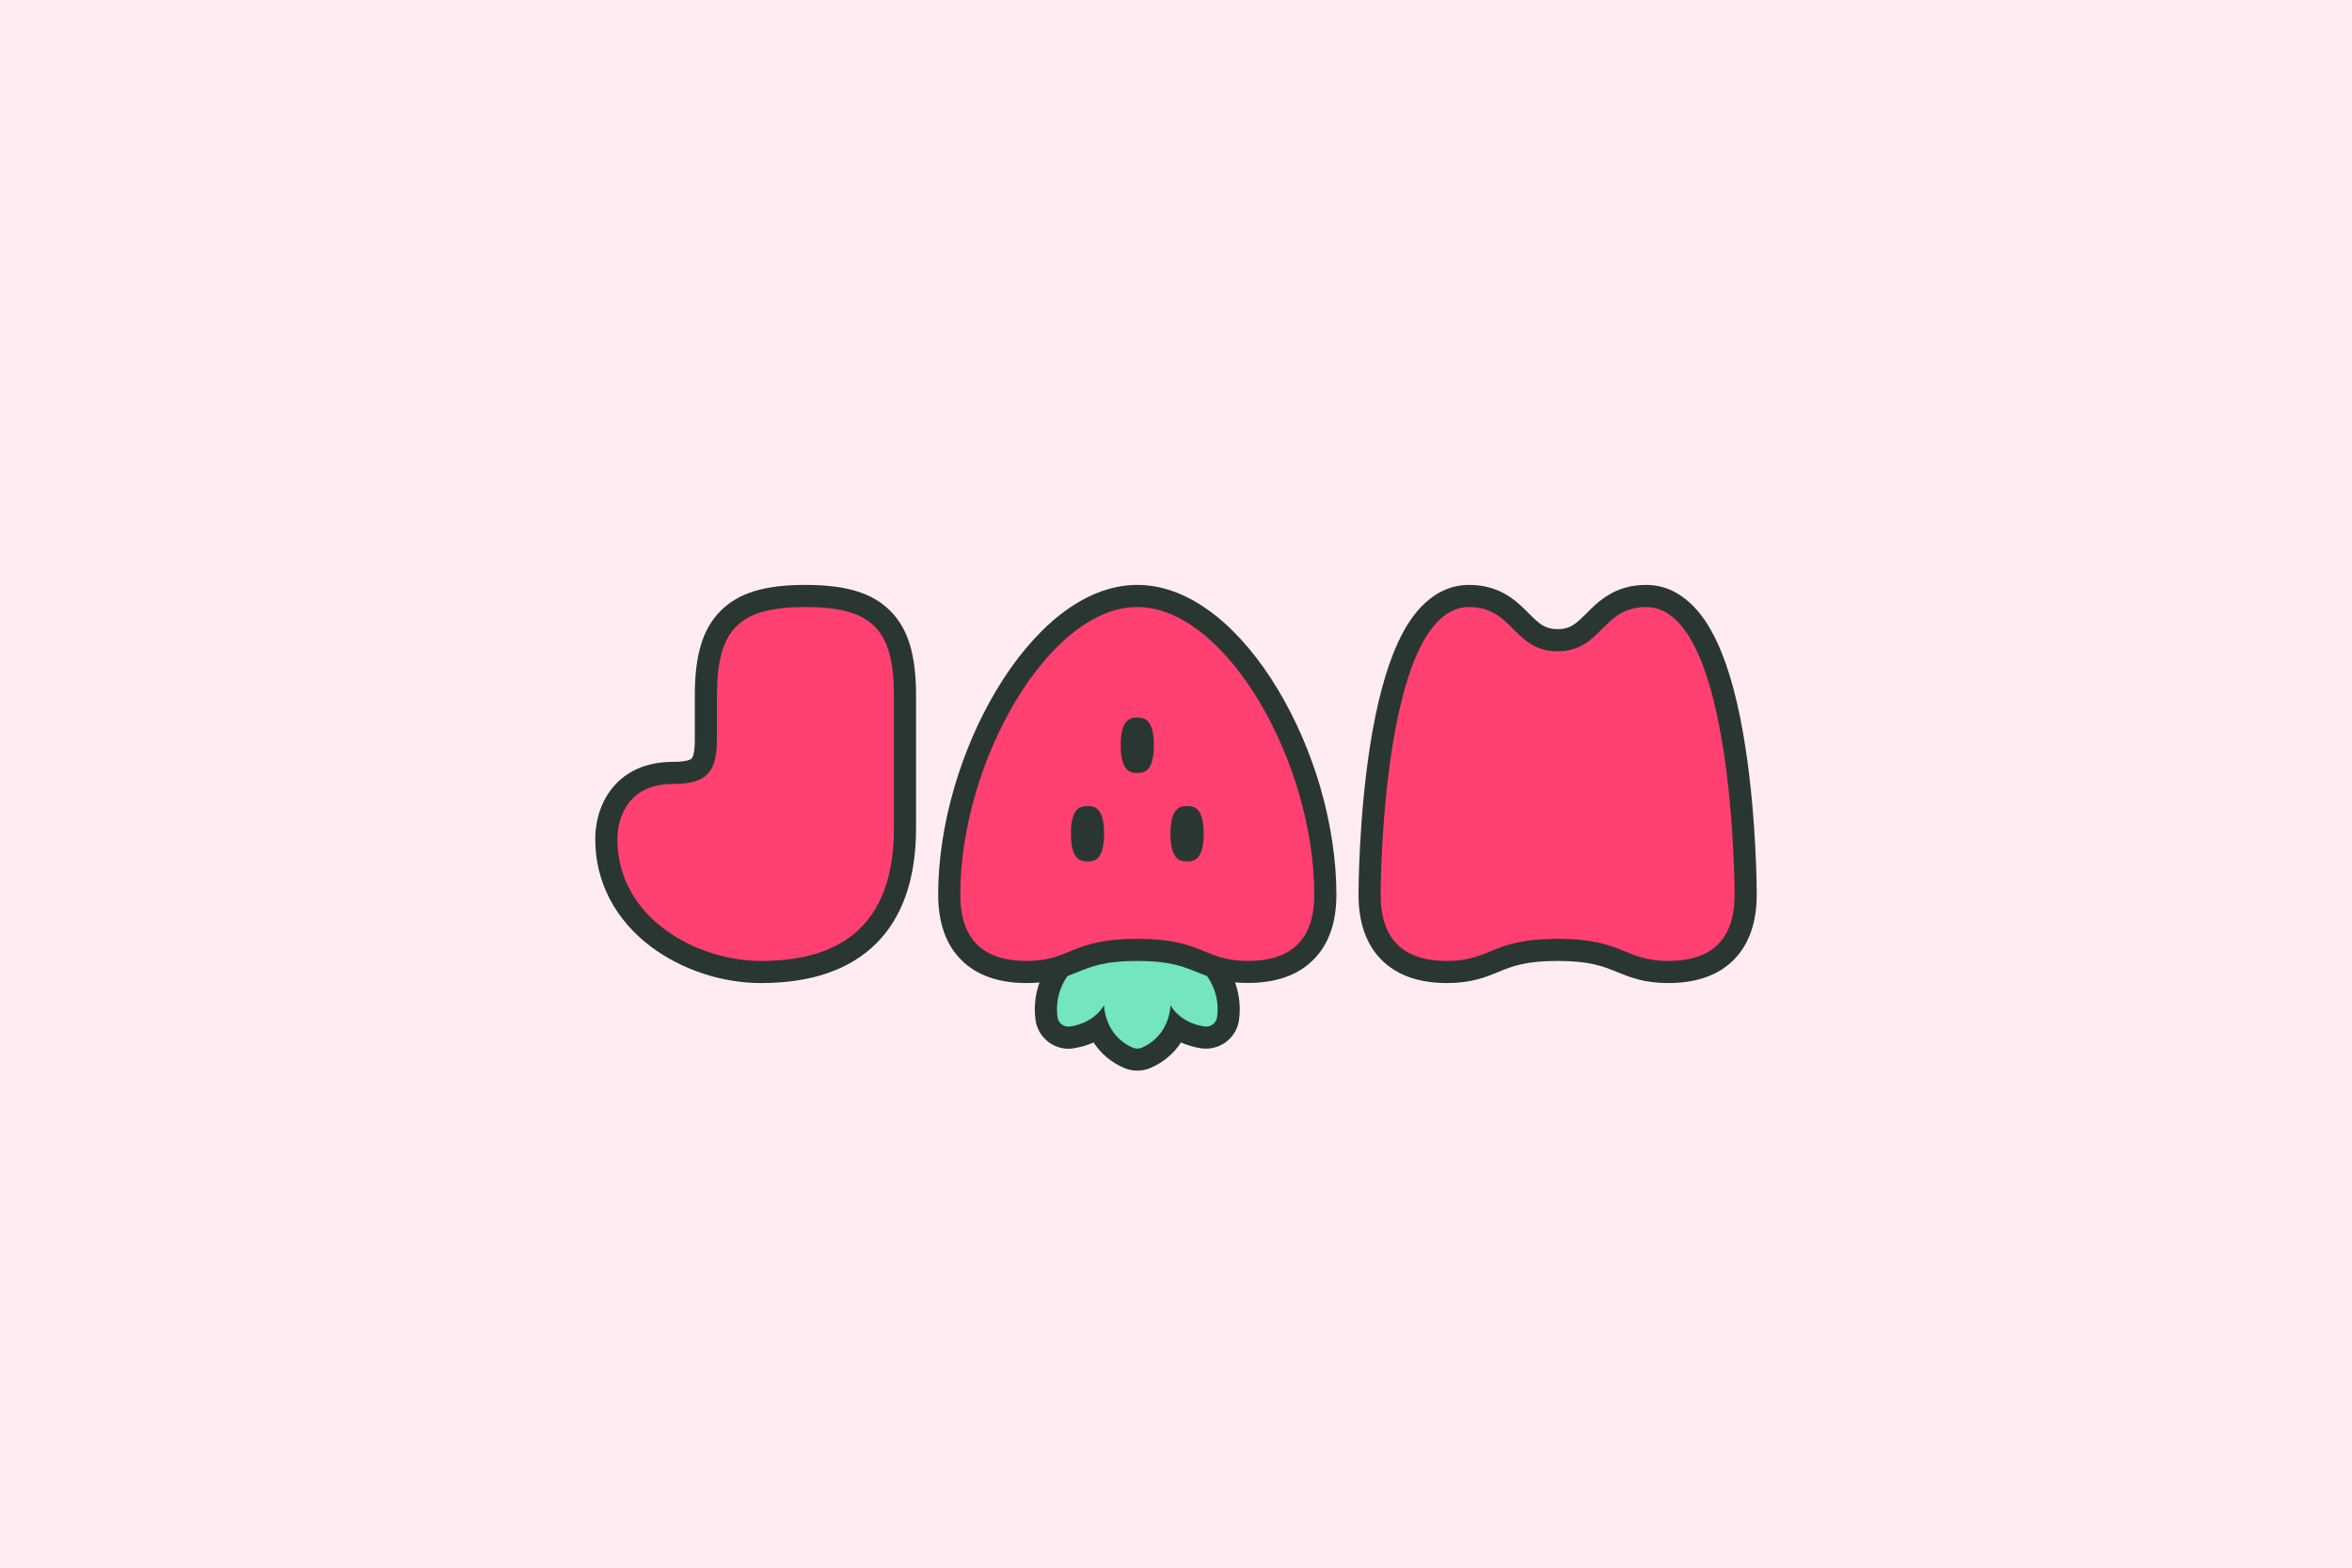
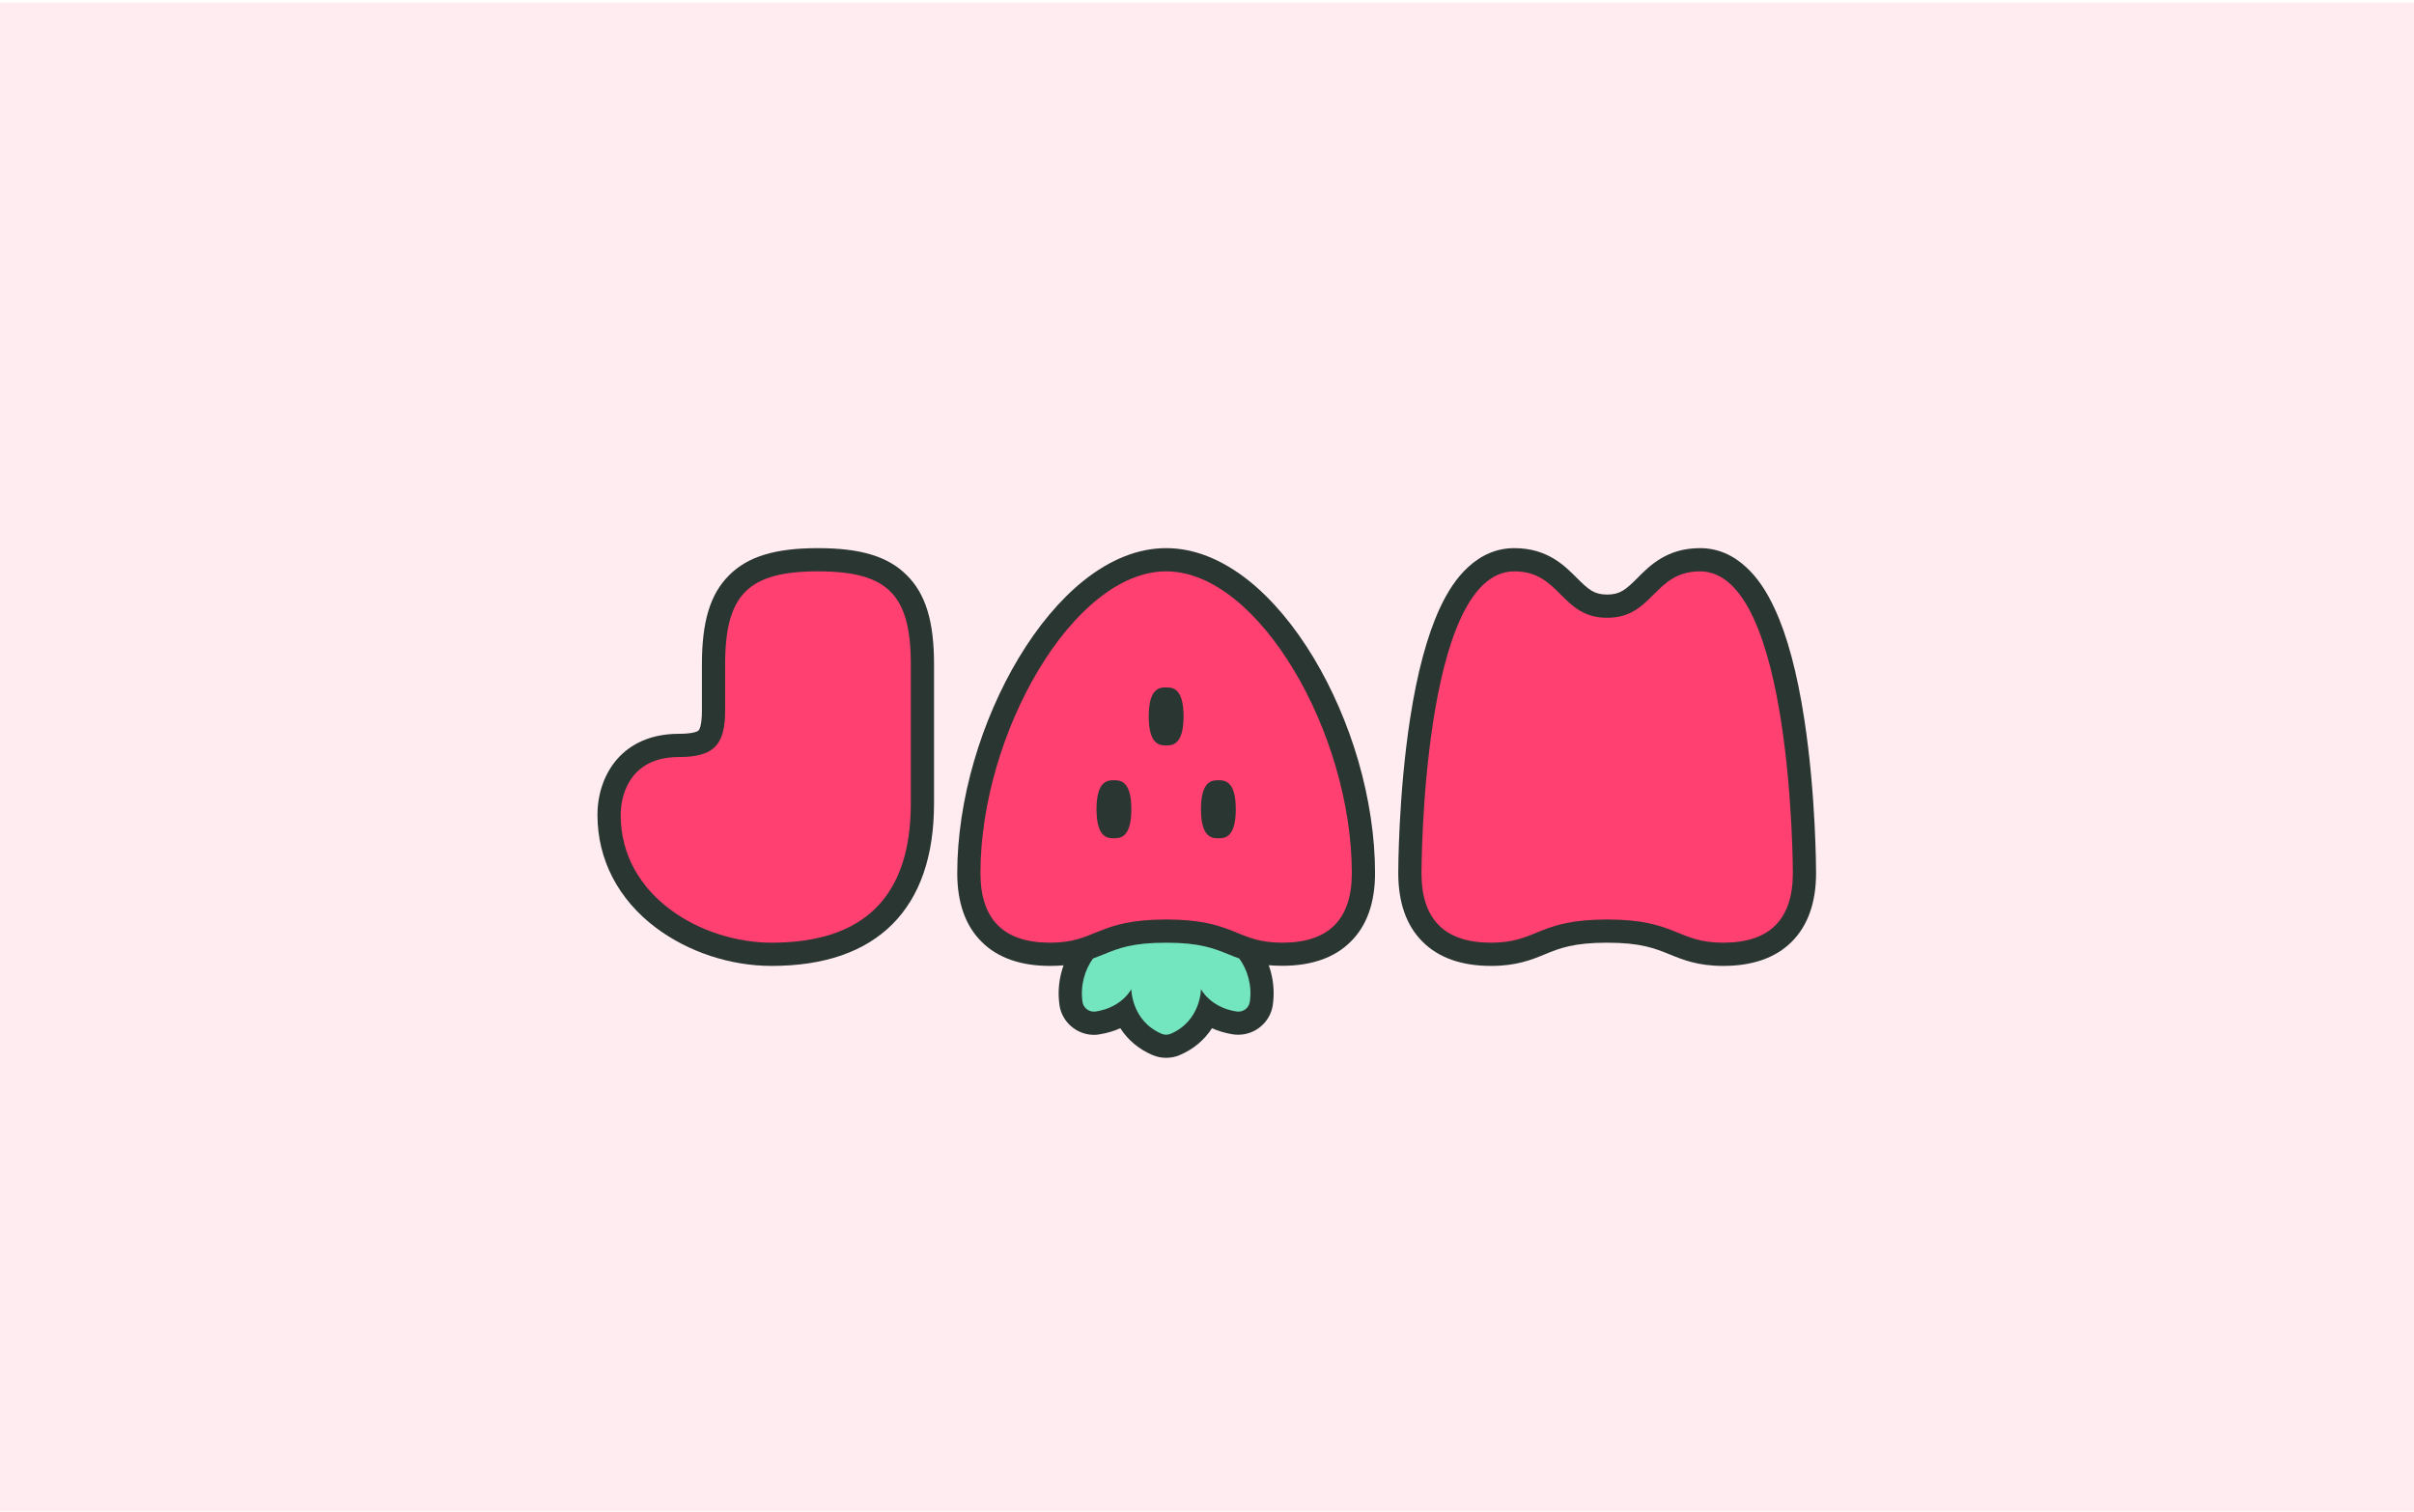
- <svg xmlns="http://www.w3.org/2000/svg" fill="none" height="1080" viewBox="0 0 1620 1080" width="1620">
-   <path d="m0 0h1620v1080h-1620z" fill="#ffecf1" />
-   <path d="m827.067 662.61c-9.905-4.039-20.115-8.229-43.734-8.229s-33.905 4.19-43.733 8.229c-2.819 1.142-5.714 2.285-8.838 3.352-8.076 9.676-11.81 23.009-9.905 35.962 1.067 7.39 7.543 12.952 15.086 12.952.762 0 1.524-.076 2.362-.152 7.695-1.143 13.562-3.962 17.981-7.01 3.2 7.543 9.295 16 21.104 21.105 1.905.838 3.886 1.219 6.019 1.219 2.134 0 4.115-.381 6.019-1.219 11.81-5.028 17.905-13.562 21.105-21.105 4.419 3.048 10.286 5.791 17.981 7.01.762.152 1.524.152 2.362.152 7.543 0 14.019-5.562 15.086-12.952 1.828-12.953-1.829-26.286-9.905-35.962-3.276-1.067-6.095-2.21-8.99-3.352z" fill="#73e5bf" />
-   <g fill="#ff4070">
-     <path d="m1149.05 669.619c-15.16 0-23.93-3.581-32.46-7.01-9.9-4.038-20.11-8.228-43.73-8.228s-33.91 4.19-43.74 8.228c-8.45 3.429-17.22 7.01-32.453 7.01-17.296 0-30.629-4.571-39.696-13.638-9.066-9.067-13.638-22.4-13.638-39.695 0-.534.076-50.667 7.695-100.191 10.819-70.019 31.239-105.524 60.872-105.524 18.37 0 28.12 9.677 35.89 17.448 7.24 7.314 12.95 13.029 25.07 13.029 12.11 0 17.83-5.715 25.06-13.029 7.78-7.771 17.53-17.448 35.89-17.448 29.64 0 50.06 35.505 60.88 105.524 7.61 49.524 7.69 99.734 7.69 100.191 0 17.295-4.57 30.628-13.64 39.695-9.06 9.067-22.4 13.638-39.69 13.638z" />
-     <path d="m859.524 669.619c-15.162 0-23.924-3.581-32.457-7.01-9.905-4.038-20.115-8.228-43.734-8.228s-33.904 4.19-43.733 8.228c-8.457 3.429-17.219 7.01-32.457 7.01-17.295 0-30.629-4.571-39.695-13.638-9.067-9.067-13.639-22.4-13.639-39.695 0-45.029 14.629-96.381 39.162-137.219 26.134-43.505 59.048-68.496 90.362-68.496 31.315 0 64.229 24.991 90.362 68.496 24.533 40.914 39.162 92.19 39.162 137.219 0 17.295-4.571 30.628-13.638 39.695s-22.4 13.638-39.695 13.638z" />
-     <path d="m524.286 669.619c-25.448 0-51.353-8.533-71.238-23.467-22.857-17.066-35.429-41.219-35.429-67.962 0-21.104 11.962-45.714 45.714-45.714 18.591 0 22.858-4.266 22.858-22.857v-30.476c0-49.981 18.59-68.572 68.571-68.572s68.571 18.591 68.571 68.572v91.428c0 32.458-8.457 57.296-25.066 73.981-16.686 16.61-41.524 25.067-73.981 25.067z" />
-   </g>
+ <svg xmlns="http://www.w3.org/2000/svg" fill="none" height="501" viewBox="0 0 800 501" width="800">
+   <path d="m0 .9h800v500h-800z" fill="#ffecf1" />
+   <path d="m408.539 312.746c-5-2.038-10.154-4.154-22.077-4.154s-17.116 2.116-22.077 4.154c-1.423.577-2.885 1.154-4.462 1.692-4.077 4.885-5.961 11.616-5 18.154.539 3.731 3.808 6.539 7.616 6.539.384 0 .769-.039 1.192-.077 3.884-.577 6.846-2 9.077-3.539 1.615 3.808 4.692 8.077 10.654 10.654.961.423 1.961.616 3.038.616s2.077-.193 3.039-.616c5.961-2.538 9.038-6.846 10.653-10.654 2.231 1.539 5.193 2.923 9.077 3.539.385.077.77.077 1.193.077 3.807 0 7.077-2.808 7.615-6.539.923-6.538-.923-13.269-5-18.154-1.654-.538-3.077-1.115-4.538-1.692z" fill="#73e5bf" />
+   <path d="m571.077 316.284c-7.654 0-12.077-1.807-16.385-3.538-5-2.038-10.154-4.154-22.077-4.154s-17.115 2.116-22.077 4.154c-4.269 1.731-8.692 3.538-16.384 3.538-8.731 0-15.462-2.307-20.039-6.884s-6.884-11.308-6.884-20.039c0-.269.038-25.577 3.884-50.577 5.462-35.346 15.77-53.269 30.731-53.269 9.269 0 14.192 4.885 18.115 8.808 3.654 3.692 6.539 6.577 12.654 6.577 6.116 0 9-2.885 12.654-6.577 3.923-3.923 8.846-8.808 18.116-8.808 14.961 0 25.269 17.923 30.73 53.269 3.846 25 3.885 50.347 3.885 50.577 0 8.731-2.308 15.462-6.885 20.039s-11.307 6.884-20.038 6.884z" fill="#ff4070" />
+   <path d="m424.923 316.284c-7.654 0-12.077-1.807-16.385-3.538-5-2.038-10.153-4.154-22.076-4.154-11.924 0-17.116 2.116-22.077 4.154-4.27 1.731-8.693 3.538-16.385 3.538-8.731 0-15.462-2.307-20.038-6.884-4.577-4.577-6.885-11.308-6.885-20.039 0-22.73 7.385-48.653 19.769-69.269 13.192-21.961 29.808-34.577 45.616-34.577 15.807 0 32.423 12.616 45.615 34.577 12.385 20.654 19.769 46.539 19.769 69.269 0 8.731-2.308 15.462-6.884 20.039-4.577 4.577-11.308 6.884-20.039 6.884z" fill="#ff4070" />
+   <path d="m255.692 316.284c-12.846 0-25.923-4.307-35.961-11.846-11.539-8.615-17.885-20.807-17.885-34.307 0-10.654 6.039-23.077 23.077-23.077 9.385 0 11.539-2.154 11.539-11.539v-15.384c0-25.231 9.384-34.616 34.615-34.616s34.615 9.385 34.615 34.616v46.153c0 16.385-4.269 28.924-12.653 37.347-8.424 8.384-20.962 12.653-37.347 12.653z" fill="#ff4070" />
  <g fill="#2a3632">
-     <path d="m749.048 555.333c-3.81 0-11.429 0-11.429 19.048s7.619 19.048 11.429 19.048c3.809 0 11.428 0 11.428-19.048s-7.619-19.048-11.428-19.048z" />
-     <path d="m817.619 555.333c-3.809 0-11.428 0-11.428 19.048s7.619 19.048 11.428 19.048c3.81 0 11.429 0 11.429-19.048s-7.619-19.048-11.429-19.048z" />
-     <path d="m783.333 494.381c-3.809 0-11.428 0-11.428 19.048 0 19.047 7.619 19.047 11.428 19.047 3.81 0 11.429 0 11.429-19.047 0-19.048-7.619-19.048-11.429-19.048z" />
-     <path d="m1133.81 418.19c60.95 0 60.95 198.096 60.95 198.096 0 30.476-15.24 45.714-45.71 45.714-30.48 0-30.48-15.238-76.19-15.238-45.72 0-45.72 15.238-76.193 15.238-30.477 0-45.715-15.238-45.715-45.714 0 0 0-198.096 60.948-198.096 30.48 0 30.48 30.477 60.96 30.477 30.47 0 30.47-30.477 60.95-30.477zm0-15.238c-21.56 0-32.91 11.353-41.22 19.734-7.47 7.466-11.2 10.743-19.73 10.743-8.54 0-12.27-3.277-19.74-10.743-8.3-8.381-19.65-19.734-41.22-19.734-11.27 0-21.481 4.267-30.471 12.572-7.086 6.552-13.181 15.466-18.591 27.2-8.152 17.752-14.705 41.981-19.352 72.152-7.696 50.134-7.772 99.353-7.772 101.41 0 19.352 5.334 34.514 15.924 45.028 10.514 10.591 25.676 15.924 45.029 15.924 16.683 0 26.593-4.038 35.273-7.619 9.6-3.962 18.75-7.619 40.92-7.619s31.24 3.733 40.91 7.619c8.76 3.581 18.59 7.619 35.28 7.619 19.35 0 34.51-5.333 45.03-15.924 10.51-10.514 15.92-25.676 15.92-45.028 0-2.057-.08-51.276-7.77-101.334-4.65-30.171-11.13-54.476-19.35-72.152-5.41-11.733-11.51-20.648-18.59-27.2-8.99-8.381-19.2-12.648-30.48-12.648z" />
-     <path d="m909.429 542.457c-6.934-23.847-17.067-47.162-29.181-67.352-12.572-20.953-27.277-38.476-42.591-50.743-17.828-14.172-36.114-21.41-54.324-21.41-18.209 0-36.495 7.238-54.247 21.41-15.315 12.267-30.019 29.79-42.591 50.743-12.114 20.19-22.247 43.505-29.181 67.352-7.314 24.914-11.123 50.438-11.123 73.829 0 19.352 5.333 34.514 15.923 45.028 10.515 10.591 25.677 15.924 45.029 15.924 3.2 0 6.095-.152 8.838-.381-2.971 8.229-3.962 17.295-2.667 26.133 1.6 11.124 11.353 19.505 22.629 19.505 1.143 0 2.362-.076 3.505-.304 5.257-.839 9.904-2.286 13.79-4.039 5.029 7.772 12.191 13.791 21.105 17.6 2.895 1.219 5.867 1.829 8.99 1.829 3.124 0 6.172-.61 8.991-1.829 8.914-3.809 16.076-9.828 21.105-17.6 3.962 1.753 8.533 3.2 13.79 4.039 1.143.152 2.362.228 3.505.228 11.276 0 21.028-8.381 22.628-19.505 1.296-8.838.305-17.904-2.666-26.133 2.743.229 5.638.381 8.838.381 19.352 0 34.514-5.333 45.028-15.924 10.591-10.438 15.924-25.6 15.924-44.952 0-23.391-3.809-48.915-11.047-73.829zm-71.162 158.324c-.534 3.809-3.81 6.476-7.543 6.476-.381 0-.762 0-1.143-.076-17.371-2.667-23.39-14.705-23.39-14.705s0 20.8-19.886 29.334c-.991.381-1.981.609-2.972.609-.99 0-2.057-.228-2.971-.609-19.886-8.534-19.886-29.334-19.886-29.334s-6.019 12.038-23.39 14.705c-.381.076-.762.076-1.143.076-3.733 0-7.01-2.667-7.543-6.476-1.524-10.819 1.6-21.105 6.933-28.419 2.515-.914 4.877-1.829 7.086-2.743 9.6-3.962 18.743-7.619 40.914-7.619 22.172 0 31.238 3.733 40.915 7.619 2.285.914 4.571 1.905 7.085 2.743 5.334 7.314 8.534 17.6 6.934 28.419zm21.257-38.781c-30.476 0-30.476-15.238-76.191-15.238-45.714 0-45.714 15.238-76.19 15.238s-45.714-15.238-45.714-45.714c0-91.429 60.952-198.096 121.904-198.096 60.953 0 121.905 106.667 121.905 198.096 0 30.476-15.238 45.714-45.714 45.714z" />
-     <path d="m554.762 418.19c45.714 0 60.952 15.239 60.952 60.953v91.428c0 60.953-30.476 91.429-91.428 91.429-45.715 0-99.048-30.476-99.048-83.81 0-15.238 7.619-38.095 38.095-38.095 22.857 0 30.477-7.619 30.477-30.476v-30.476c0-45.714 15.238-60.953 60.952-60.953zm0-15.238c-28.114 0-46.095 5.486-58.362 17.829-12.343 12.267-17.829 30.248-17.829 58.362v30.476c0 10.286-1.828 12.648-2.209 13.029s-2.743 2.209-13.029 2.209c-36.876 0-53.333 26.819-53.333 53.333 0 29.181 13.638 55.467 38.476 74.058 21.181 15.847 48.762 24.99 75.81 24.99 34.514 0 61.181-9.219 79.314-27.352 18.133-18.134 27.352-44.8 27.352-79.315v-91.428c0-28.114-5.485-46.095-17.828-58.362-12.267-12.343-30.248-17.829-58.362-17.829z" />
+     <path d="m369.154 258.592c-1.923 0-5.769 0-5.769 9.616 0 9.615 3.846 9.615 5.769 9.615s5.769 0 5.769-9.615c0-9.616-3.846-9.616-5.769-9.616z" />
+     <path d="m403.769 258.592c-1.923 0-5.769 0-5.769 9.616 0 9.615 3.846 9.615 5.769 9.615s5.77 0 5.77-9.615c0-9.616-3.847-9.616-5.77-9.616z" />
+     <path d="m386.462 227.823c-1.923 0-5.77 0-5.77 9.615 0 9.616 3.847 9.616 5.77 9.616s5.769 0 5.769-9.616c0-9.615-3.846-9.615-5.769-9.615z" />
+     <path d="m563.385 189.361c30.769 0 30.769 100 30.769 100 0 15.385-7.692 23.077-23.077 23.077s-15.385-7.692-38.461-7.692c-23.077 0-23.077 7.692-38.462 7.692s-23.077-7.692-23.077-23.077c0 0 0-100 30.769-100 15.385 0 15.385 15.385 30.77 15.385 15.384 0 15.384-15.385 30.769-15.385zm0-7.692c-10.885 0-16.616 5.731-20.808 9.962-3.769 3.769-5.654 5.423-9.961 5.423-4.308 0-6.193-1.654-9.962-5.423-4.192-4.231-9.923-9.962-20.808-9.962-5.692 0-10.846 2.154-15.384 6.346-3.577 3.308-6.654 7.808-9.385 13.731-4.115 8.962-7.423 21.192-9.769 36.423-3.885 25.308-3.923 50.154-3.923 51.192 0 9.77 2.692 17.424 8.038 22.731 5.308 5.346 12.962 8.039 22.731 8.039 8.423 0 13.423-2.039 17.808-3.846 4.846-2 9.461-3.847 20.654-3.847 11.192 0 15.769 1.885 20.653 3.847 4.423 1.807 9.385 3.846 17.808 3.846 9.769 0 17.423-2.693 22.731-8.039 5.308-5.307 8.038-12.961 8.038-22.731 0-1.038-.038-25.884-3.923-51.153-2.346-15.231-5.615-27.5-9.769-36.423-2.731-5.924-5.808-10.424-9.385-13.731-4.538-4.231-9.692-6.385-15.384-6.385z" />
+     <path d="m450.116 252.092c-3.5-12.038-8.616-23.807-14.731-34-6.346-10.577-13.769-19.423-21.5-25.615-9-7.154-18.231-10.808-27.423-10.808-9.193 0-18.423 3.654-27.385 10.808-7.731 6.192-15.154 15.038-21.5 25.615-6.115 10.193-11.231 21.962-14.731 34-3.692 12.577-5.615 25.462-5.615 37.269 0 9.77 2.692 17.424 8.038 22.731 5.308 5.346 12.962 8.039 22.731 8.039 1.616 0 3.077-.077 4.462-.193-1.5 4.154-2 8.731-1.346 13.193.807 5.615 5.73 9.846 11.423 9.846.577 0 1.192-.039 1.769-.154 2.654-.423 5-1.154 6.961-2.038 2.539 3.923 6.154 6.961 10.654 8.884 1.462.616 2.962.923 4.539.923s3.115-.307 4.538-.923c4.5-1.923 8.116-4.961 10.654-8.884 2 .884 4.308 1.615 6.962 2.038.576.077 1.192.115 1.769.115 5.692 0 10.615-4.23 11.423-9.846.654-4.461.154-9.038-1.346-13.192 1.384.115 2.846.192 4.461.192 9.769 0 17.423-2.692 22.731-8.038 5.346-5.269 8.038-12.923 8.038-22.693 0-11.807-1.923-24.692-5.576-37.269zm-35.924 79.923c-.269 1.923-1.923 3.27-3.807 3.27-.193 0-.385 0-.577-.039-8.769-1.346-11.808-7.423-11.808-7.423s0 10.5-10.038 14.808c-.5.192-1 .307-1.5.307s-1.039-.115-1.5-.307c-10.039-4.308-10.039-14.808-10.039-14.808s-3.038 6.077-11.807 7.423c-.193.039-.385.039-.577.039-1.885 0-3.539-1.347-3.808-3.27-.769-5.461.808-10.653 3.5-14.346 1.269-.461 2.461-.923 3.577-1.384 4.846-2 9.461-3.847 20.654-3.847 11.192 0 15.769 1.885 20.654 3.847 1.153.461 2.307.961 3.576 1.384 2.693 3.693 4.308 8.885 3.5 14.346zm10.731-19.577c-15.384 0-15.384-7.692-38.461-7.692s-23.077 7.692-38.462 7.692c-15.384 0-23.077-7.692-23.077-23.077 0-46.153 30.769-100 61.539-100 30.769 0 61.538 53.847 61.538 100 0 15.385-7.692 23.077-23.077 23.077z" />
+     <path d="m271.077 189.361c23.077 0 30.769 7.693 30.769 30.77v46.154c0 30.769-15.384 46.153-46.153 46.153-23.077 0-50-15.384-50-42.307 0-7.693 3.846-19.231 19.23-19.231 11.539 0 15.385-3.846 15.385-15.385v-15.384c0-23.077 7.692-30.77 30.769-30.77zm0-7.692c-14.192 0-23.269 2.769-29.461 9-6.231 6.192-9 15.269-9 29.462v15.384c0 5.193-.923 6.385-1.116 6.577-.192.193-1.384 1.116-6.577 1.116-18.615 0-26.923 13.538-26.923 26.923 0 14.73 6.885 28 19.423 37.384 10.693 8 24.616 12.616 38.27 12.616 17.423 0 30.884-4.654 40.038-13.808s13.808-22.615 13.808-40.038v-46.154c0-14.193-2.77-23.27-9-29.462-6.193-6.231-15.27-9-29.462-9z" />
  </g>
</svg>
